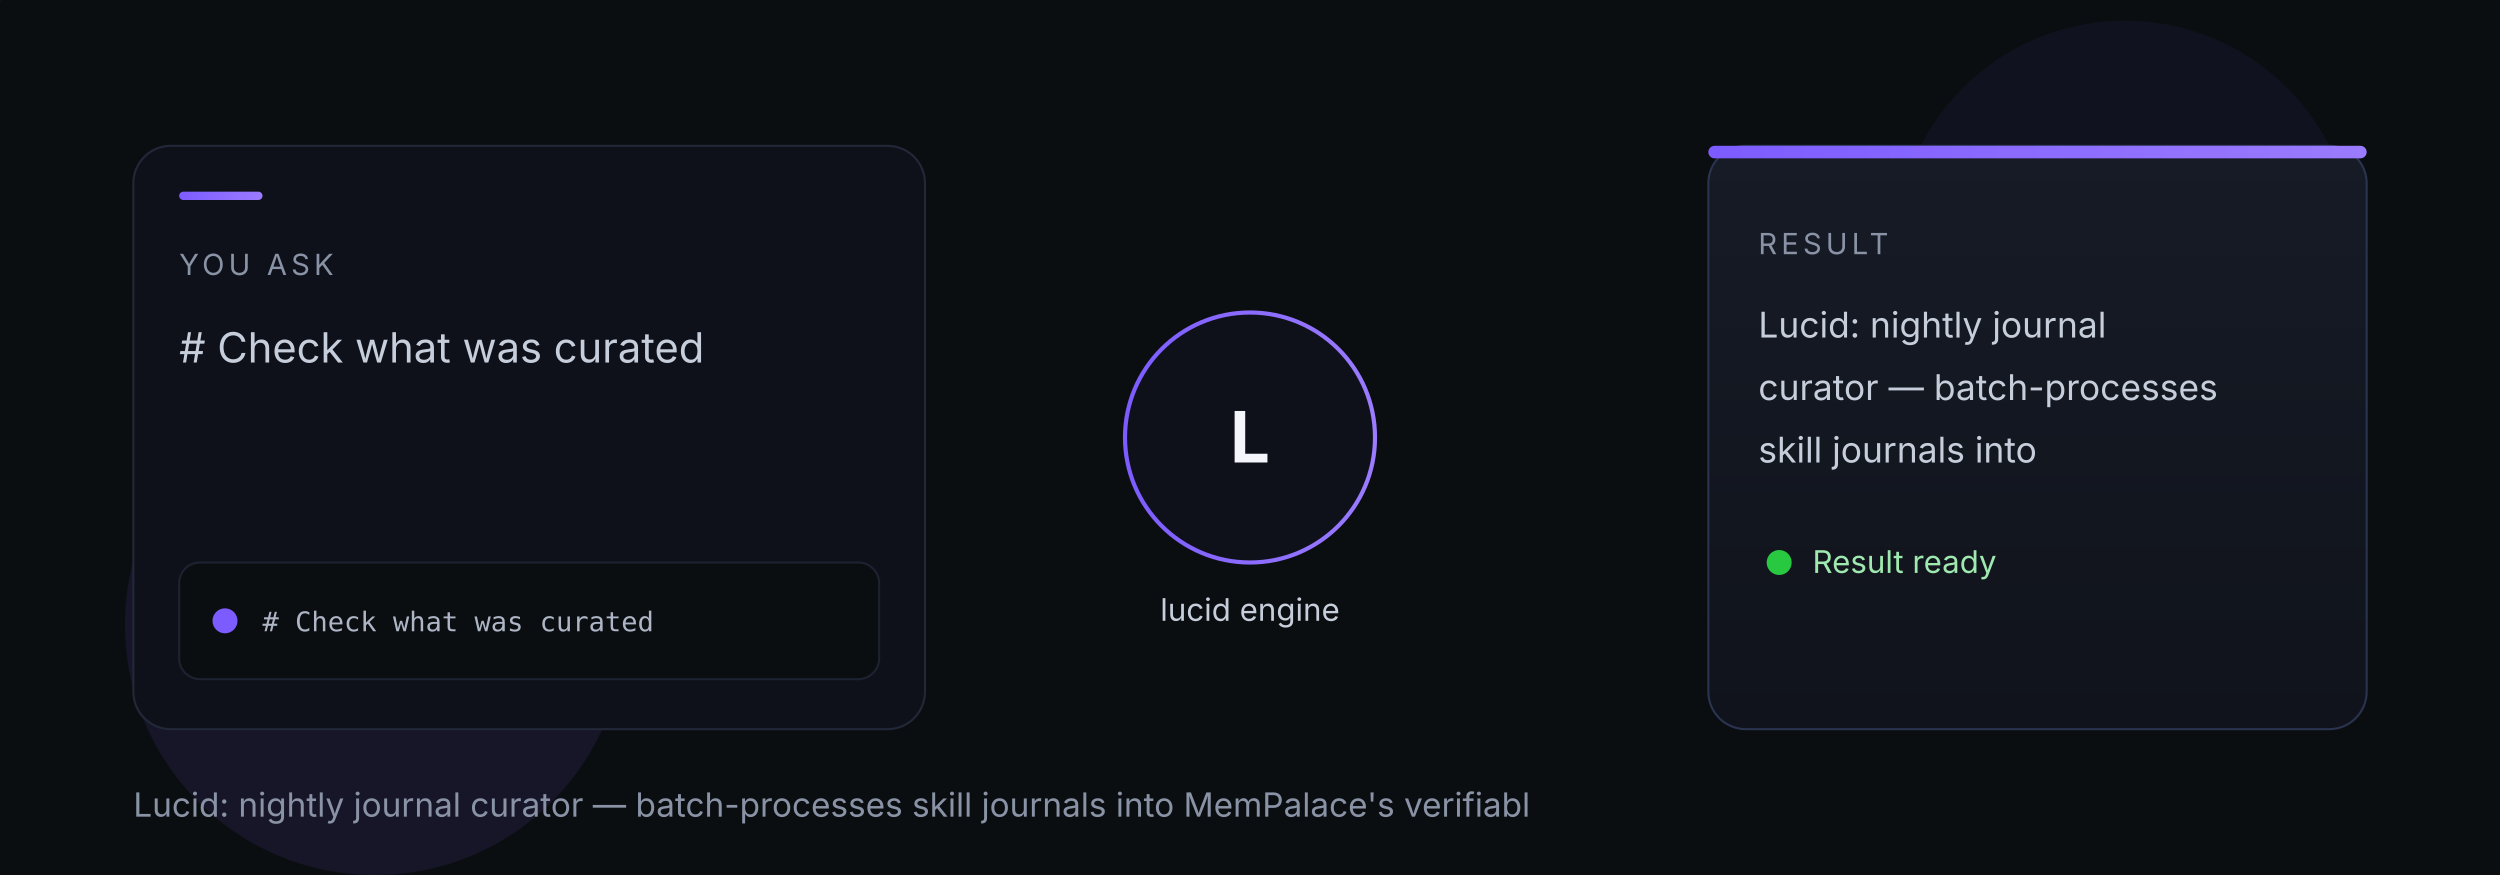
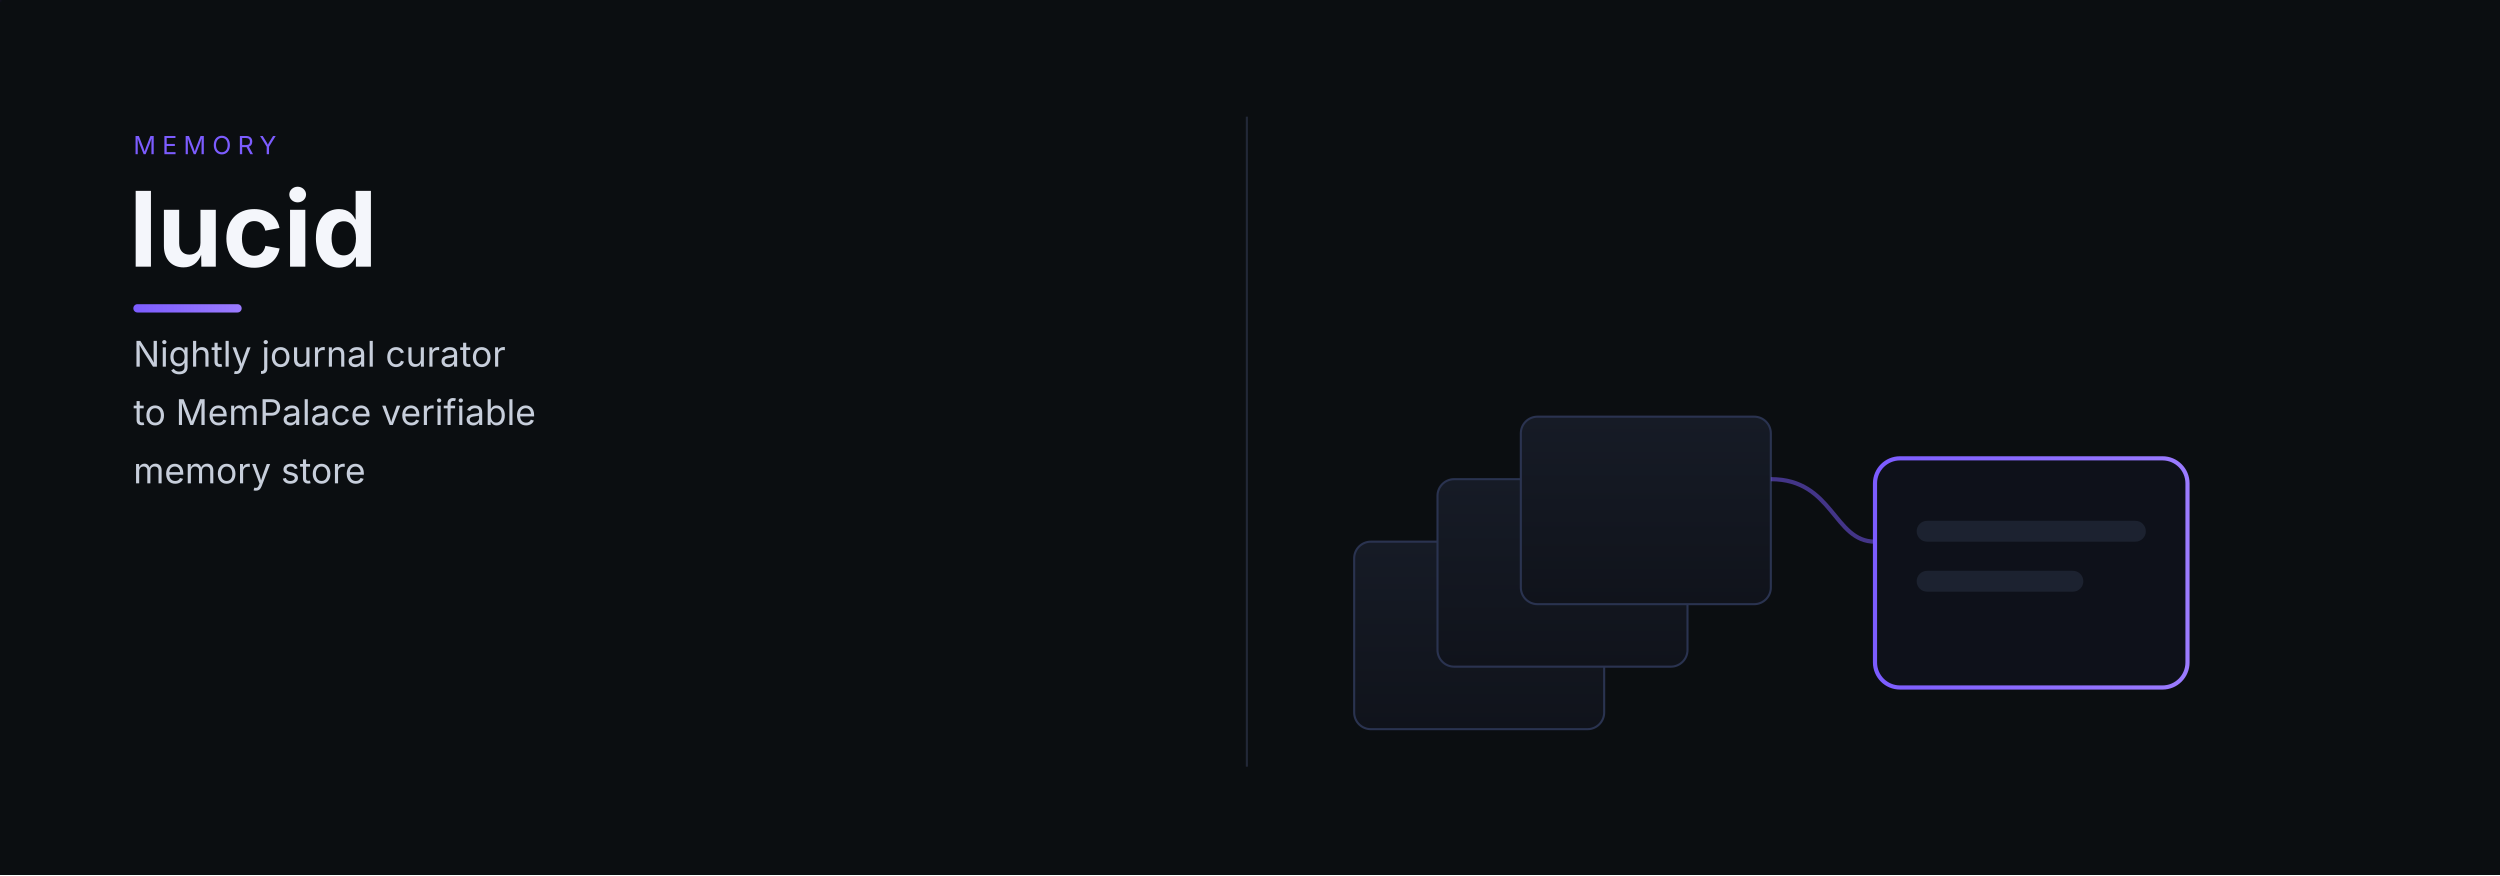
<svg xmlns="http://www.w3.org/2000/svg" width="1200" height="420" viewBox="0 0 1200 420" role="img" aria-labelledby="title desc">
  <defs>
-     <radialGradient id="glow" cx="0.32" cy="0.42" r="0.75" gradientUnits="userSpaceOnUse">
+     <radialGradient id="bg" cx="0.32" cy="0.42" r="0.95" gradientUnits="userSpaceOnUse">
      <stop offset="0" stop-color="#15101F" />
      <stop offset="0.55" stop-color="#0C0F16" />
      <stop offset="1" stop-color="#0B0E11" />
    </radialGradient>
-     <linearGradient id="accent" x1="0" y1="0" x2="1" y2="0">
+     <linearGradient id="acc" x1="0" y1="0" x2="1" y2="0">
      <stop offset="0" stop-color="#7C5CFF" />
      <stop offset="1" stop-color="#9B7BFF" />
    </linearGradient>
-     <linearGradient id="card" x1="0" y1="0" x2="0" y2="1">
+     <linearGradient id="panel" x1="0" y1="0" x2="0" y2="1">
      <stop offset="0" stop-color="#161B26" />
      <stop offset="1" stop-color="#10131B" />
    </linearGradient>
  </defs>
-   <rect width="1200" height="420" fill="url(#glow)" />
-   <circle cx="180" cy="300" r="120" fill="#7C5CFF" opacity="0.10" />
-   <circle cx="1020" cy="120" r="110" fill="#7C5CFF" opacity="0.06" />
-   <g transform="translate(64 70)">
-     <rect x="0" y="0" width="380" height="280" rx="18" fill="#0E111A" stroke="#222838" />
-     <rect x="22" y="22" width="40" height="4" rx="2" fill="url(#accent)" />
-     <text x="22" y="62" font-family="-apple-system, BlinkMacSystemFont, Segoe UI, sans-serif" font-size="14" letter-spacing="2" fill="#8A93A6">YOU ASK</text>
-     <text x="22" y="104" font-family="-apple-system, BlinkMacSystemFont, Segoe UI, sans-serif" font-size="20" fill="#C7CEDB"># Check what was curated</text>
-     <g transform="translate(22 200)">
-       <rect width="336" height="56" rx="10" fill="#0B0E11" stroke="#1C2230" />
-       <circle cx="22" cy="28" r="6" fill="#7C5CFF" />
-       <text x="40" y="33" font-family="ui-monospace, SFMono-Regular, Menlo, monospace" font-size="13" fill="#AEB6C6"># Check what was curated</text>
-     </g>
-   </g>
-   <g transform="translate(540 150)">
-     <circle cx="60" cy="60" r="60" fill="#0E111A" stroke="url(#accent)" stroke-width="2" />
-     <text x="60" y="72" text-anchor="middle" font-family="-apple-system, BlinkMacSystemFont, Segoe UI, sans-serif" font-size="34" font-weight="700" fill="#F4F6FB">L</text>
-     <text x="60" y="148" text-anchor="middle" font-family="-apple-system, BlinkMacSystemFont, Segoe UI, sans-serif" font-size="15" fill="#C7CEDB">lucid engine</text>
-   </g>
-   <g transform="translate(820 70)">
-     <rect x="0" y="0" width="316" height="280" rx="18" fill="url(#card)" stroke="#2A3350" />
-     <rect x="0" y="0" width="316" height="6" rx="3" fill="url(#accent)" />
-     <text x="24" y="52" font-family="-apple-system, BlinkMacSystemFont, Segoe UI, sans-serif" font-size="14" letter-spacing="2" fill="#8A93A6">RESULT</text>
-     <text x="24" y="92" font-family="-apple-system, BlinkMacSystemFont, Segoe UI, sans-serif" font-size="17" fill="#C7CEDB">Lucid: nightly journal</text>
-     <text x="24" y="122" font-family="-apple-system, BlinkMacSystemFont, Segoe UI, sans-serif" font-size="17" fill="#C7CEDB">curator — batch-processes</text>
-     <text x="24" y="152" font-family="-apple-system, BlinkMacSystemFont, Segoe UI, sans-serif" font-size="17" fill="#C7CEDB">skill journals into</text>
-     <circle cx="34" cy="200" r="6" fill="#28C840" />
-     <text x="50" y="205" font-family="-apple-system, BlinkMacSystemFont, Segoe UI, sans-serif" font-size="15" fill="#9FE9B0">Result ready</text>
-   </g>
-   <text x="64" y="392" font-family="-apple-system, BlinkMacSystemFont, Segoe UI, sans-serif" font-size="16" fill="#8A93A6">Lucid: nightly journal curator — batch-processes skill journals into MemPalace's verifiabl</text>
+   <rect width="1200" height="420" fill="url(#bg)" />
+   <rect x="598" y="56" width="1" height="312" fill="#222838" />
+   <text x="64" y="74" font-family="-apple-system,BlinkMacSystemFont,Segoe UI,sans-serif" font-size="12" letter-spacing="3" fill="#7C5CFF">MEMORY</text>
+   <text x="62" y="128" font-family="-apple-system,BlinkMacSystemFont,Segoe UI,sans-serif" font-size="50" font-weight="700" fill="#F4F6FB">lucid</text>
+   <rect x="64" y="146" width="52" height="4" rx="2" fill="url(#acc)" />
+   <text x="64" y="176" font-family="-apple-system,BlinkMacSystemFont,Segoe UI,sans-serif" font-size="17" fill="#C7CEDB">Nightly journal curator</text>
+   <text x="64" y="204" font-family="-apple-system,BlinkMacSystemFont,Segoe UI,sans-serif" font-size="17" fill="#C7CEDB">to MemPalace verifiable</text>
+   <text x="64" y="232" font-family="-apple-system,BlinkMacSystemFont,Segoe UI,sans-serif" font-size="17" fill="#C7CEDB">memory store</text>
+   <path d="M1070 110 A 50 50 0 1 0 1070 210 A 38 38 0 1 1 1070 110 Z" fill="url(#acc)" opacity="0.85" />
+   <rect x="650" y="260" width="120" height="90" rx="8" fill="url(#panel)" stroke="#2A3350" />
+   <rect x="690" y="230" width="120" height="90" rx="8" fill="url(#panel)" stroke="#2A3350" />
+   <rect x="730" y="200" width="120" height="90" rx="8" fill="url(#panel)" stroke="#2A3350" />
+   <path d="M850 230 C 880 230, 880 260, 900 260" fill="none" stroke="#7C5CFF" stroke-width="2" opacity="0.5" />
+   <rect x="900" y="220" width="150" height="110" rx="12" fill="#0E111A" stroke="url(#acc)" stroke-width="2" />
+   <rect x="920" y="250" width="110" height="10" rx="5" fill="#1C2230" />
+   <rect x="920" y="274" width="80" height="10" rx="5" fill="#1C2230" />
</svg>
